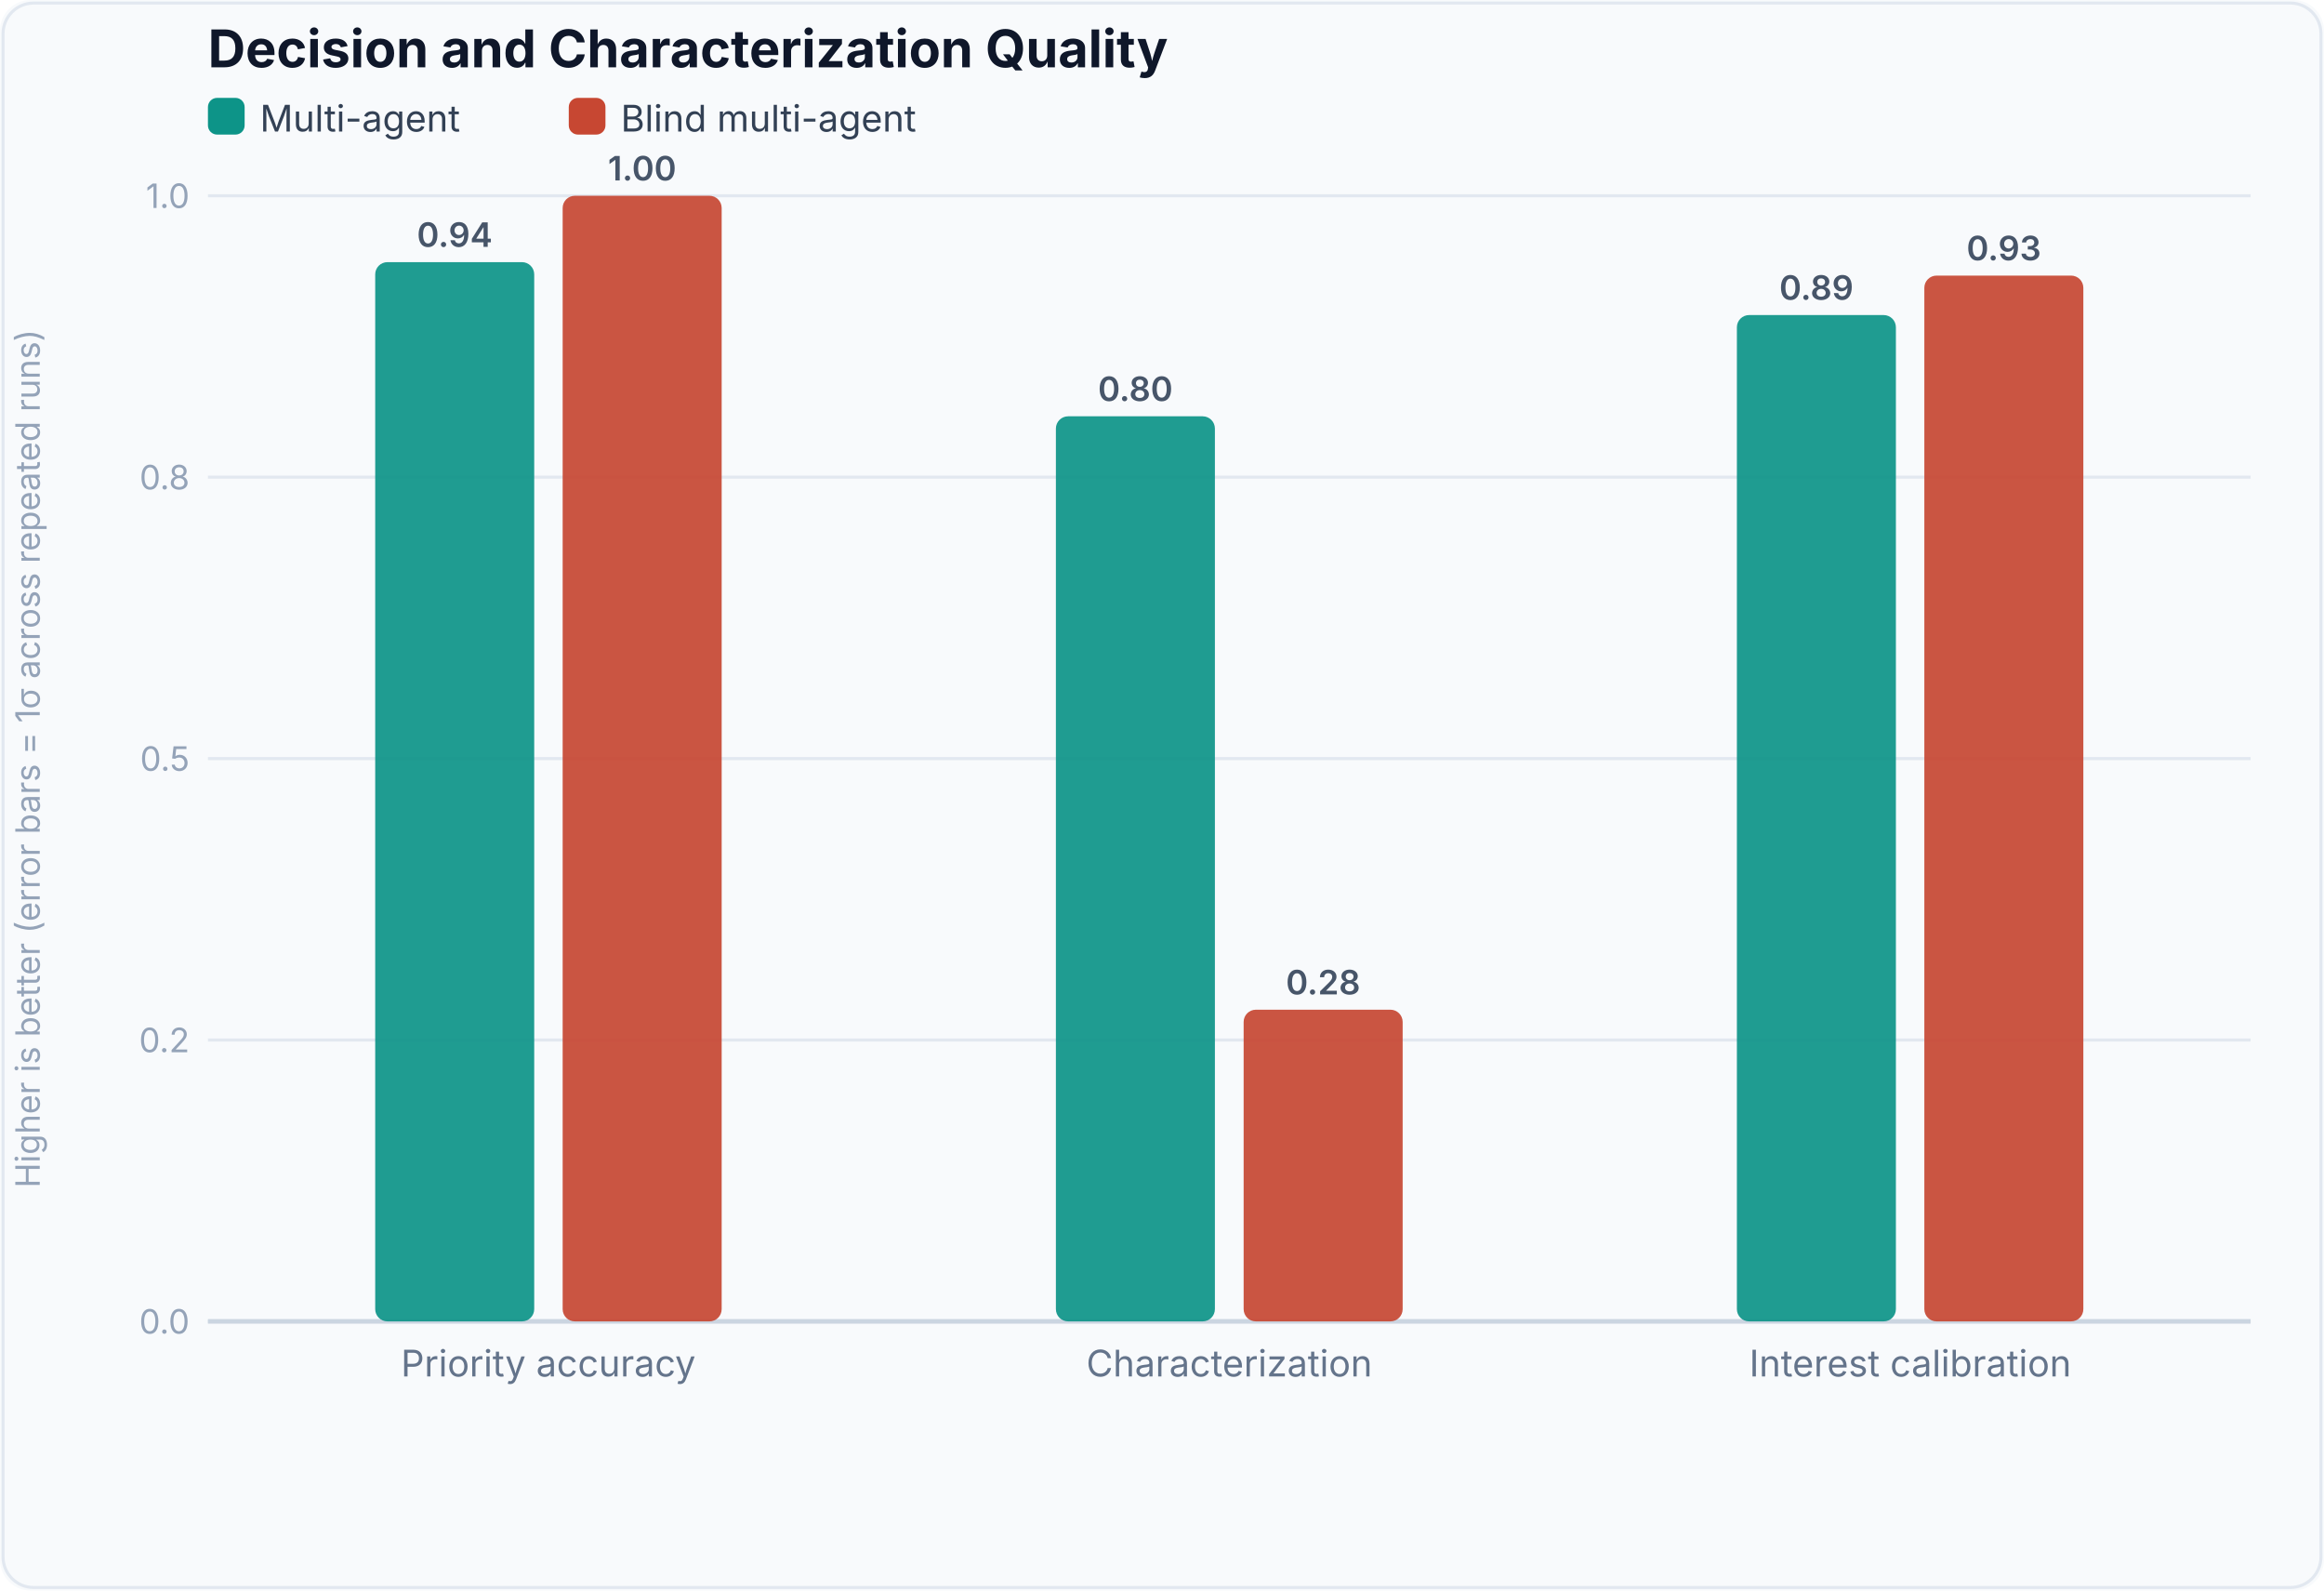
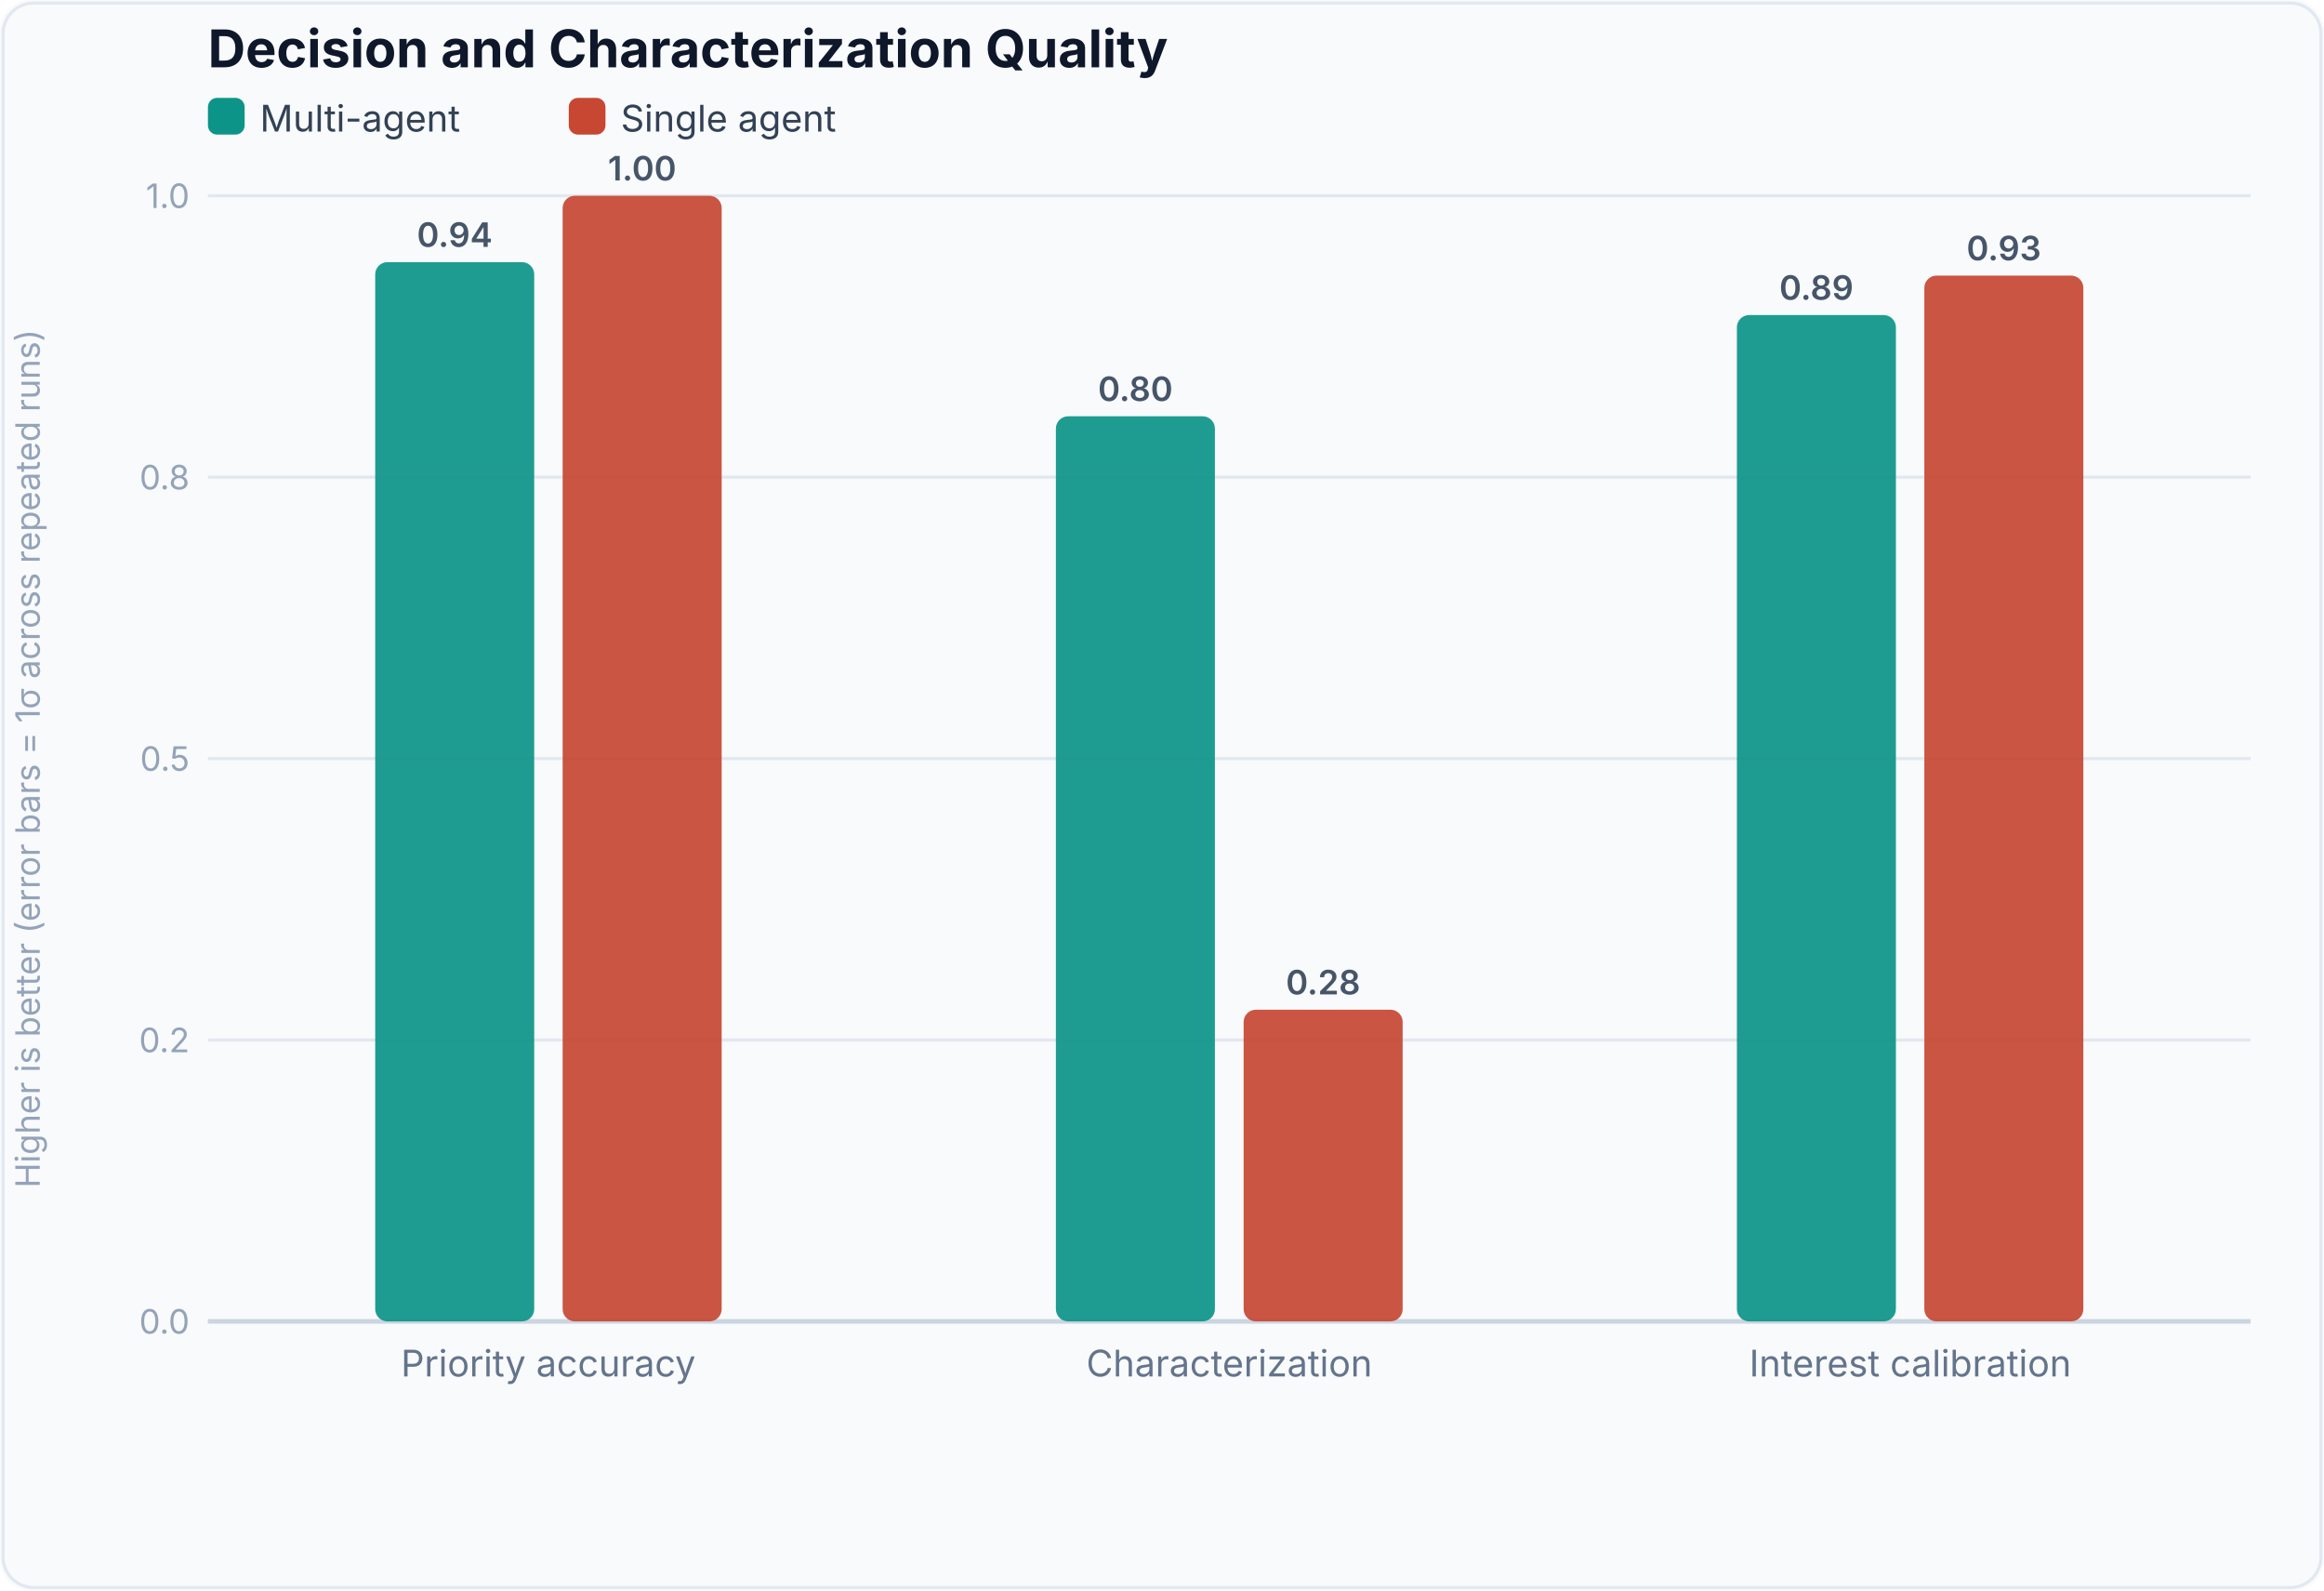
<svg xmlns="http://www.w3.org/2000/svg" viewBox="0 0 760 520" role="img">
  <style>text{font-family:'Inter',system-ui,Arial,sans-serif;fill:#1e293b}.dim{fill:#94a3b8}.grid{stroke:#e2e8f0;stroke-width:1}.axis{stroke:#cbd5e1;stroke-width:1.5}.val{font-size:11px;font-weight:600;fill:#475569}.lbl{font-size:12px;fill:#64748b}.title{font-size:17px;font-weight:700;fill:#0f172a}.ylbl{font-size:11px;fill:#94a3b8}.leg-text{font-size:12px;fill:#334155}</style>
  <rect width="760" height="520" fill="#f8fafc" rx="10" />
  <rect x="1" y="1" width="758" height="518" fill="none" stroke="#e2e8f0" stroke-width="1" rx="10" />
  <text class="title" x="68" y="22">Decision and Characterization Quality</text>
  <rect x="68" y="32" width="12" height="12" rx="3" fill="#0d9488" />
  <text class="leg-text" x="85" y="43">Multi-agent</text>
  <rect x="186" y="32" width="12" height="12" rx="3" fill="#c74732" />
-   <text class="leg-text" x="203" y="43">Blind multi-agent</text>
+   <text class="leg-text" x="203" y="43">Single agent</text>
  <line class="grid" x1="68" y1="432.0" x2="736" y2="432.0" />
  <text class="ylbl" x="62" y="436.0" text-anchor="end">0.0</text>
  <line class="grid" x1="68" y1="340.0" x2="736" y2="340.0" />
  <text class="ylbl" x="62" y="344.0" text-anchor="end">0.2</text>
  <line class="grid" x1="68" y1="248.0" x2="736" y2="248.0" />
  <text class="ylbl" x="62" y="252.0" text-anchor="end">0.5</text>
  <line class="grid" x1="68" y1="156.0" x2="736" y2="156.0" />
  <text class="ylbl" x="62" y="160.0" text-anchor="end">0.8</text>
  <line class="grid" x1="68" y1="64.0" x2="736" y2="64.0" />
  <text class="ylbl" x="62" y="68.0" text-anchor="end">1.0</text>
  <line class="axis" x1="68" y1="432" x2="736" y2="432" />
  <rect x="122.7" y="85.7" width="52.0" height="346.3" rx="4" fill="#0d9488" opacity="0.92" />
  <text class="val" x="148.7" y="80.7" text-anchor="middle">0.94</text>
  <rect x="184.0" y="64.0" width="52.0" height="368.0" rx="4" fill="#c74732" opacity="0.92" />
  <text class="val" x="210.0" y="59.0" text-anchor="middle">1.00</text>
  <text class="lbl" x="179.3" y="450.0" text-anchor="middle">Priority accuracy</text>
  <rect x="345.3" y="136.1" width="52.0" height="295.9" rx="4" fill="#0d9488" opacity="0.92" />
  <text class="val" x="371.3" y="131.1" text-anchor="middle">0.80</text>
  <rect x="406.7" y="330.1" width="52.0" height="101.9" rx="4" fill="#c74732" opacity="0.92" />
  <text class="val" x="432.7" y="325.1" text-anchor="middle">0.28</text>
  <text class="lbl" x="402.0" y="450.0" text-anchor="middle">Characterization</text>
  <rect x="568.0" y="103.0" width="52.0" height="329.0" rx="4" fill="#0d9488" opacity="0.92" />
  <text class="val" x="594.0" y="98.0" text-anchor="middle">0.89</text>
  <rect x="629.3" y="90.1" width="52.0" height="341.9" rx="4" fill="#c74732" opacity="0.92" />
  <text class="val" x="655.3" y="85.1" text-anchor="middle">0.93</text>
  <text class="lbl" x="624.7" y="450.0" text-anchor="middle">Interest calibration</text>
  <text class="ylbl" transform="translate(13,248.0) rotate(-90)" text-anchor="middle">Higher is better  (error bars = 1σ across repeated runs)</text>
</svg>
